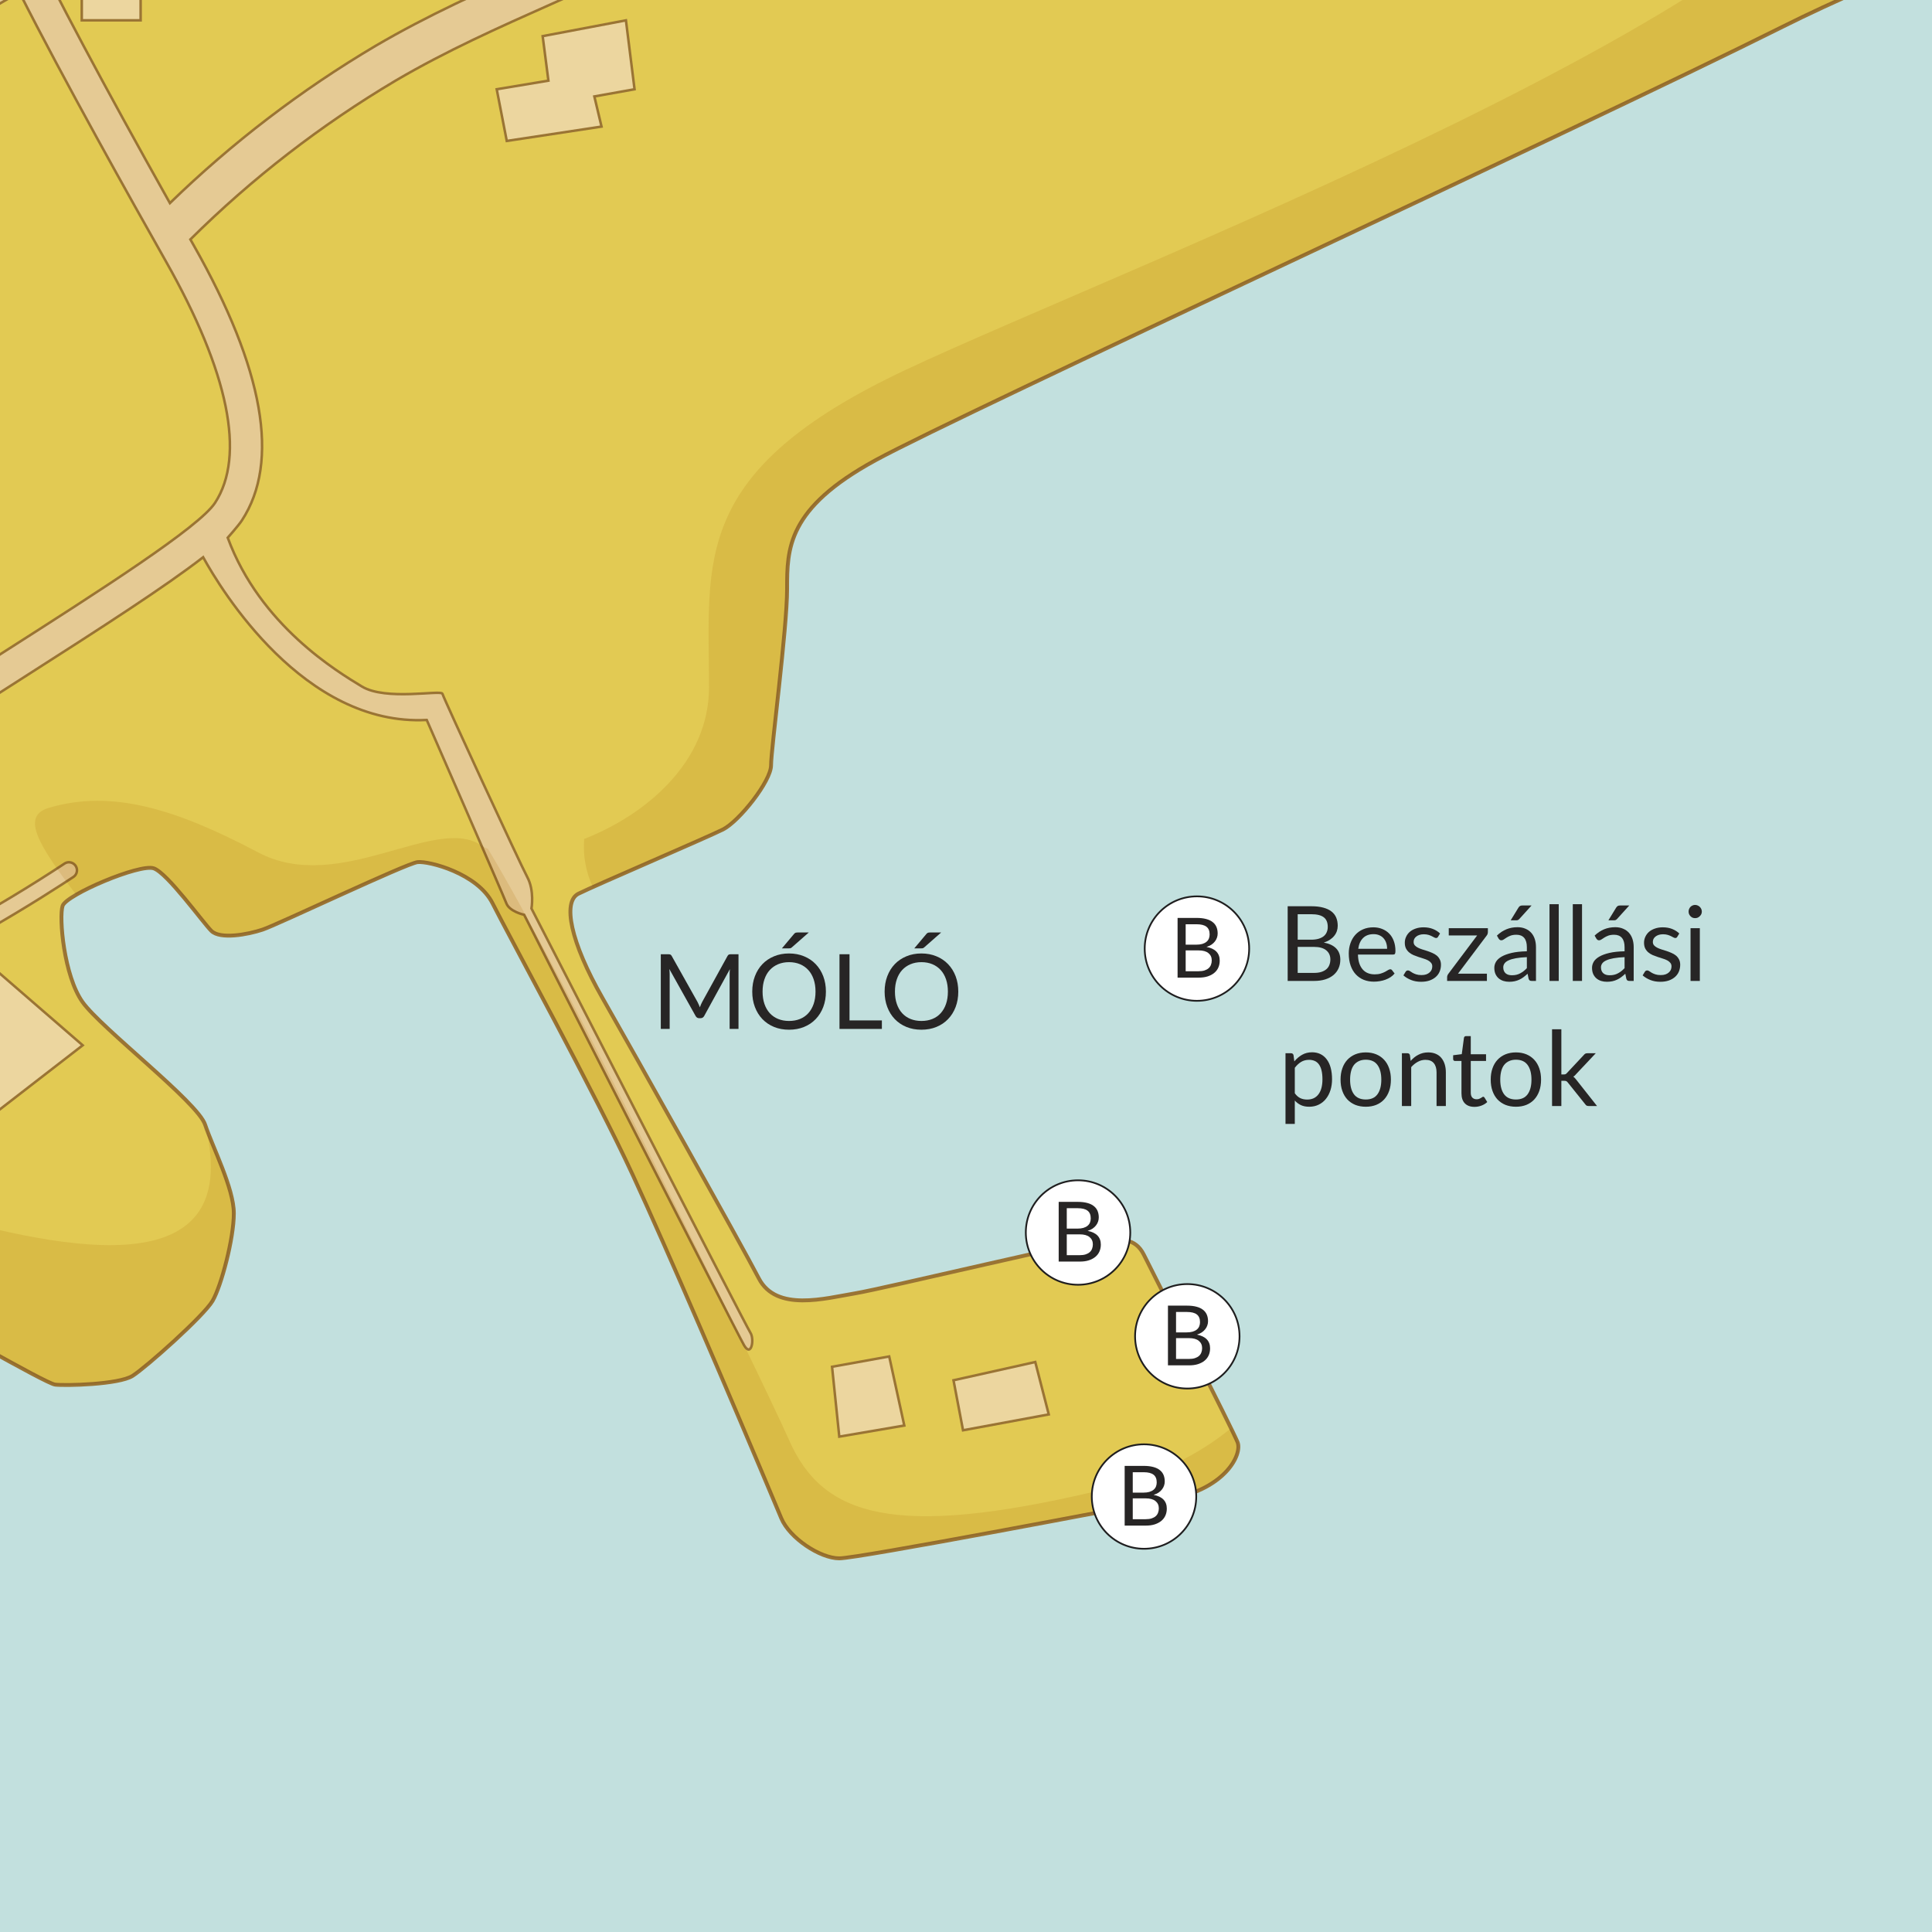
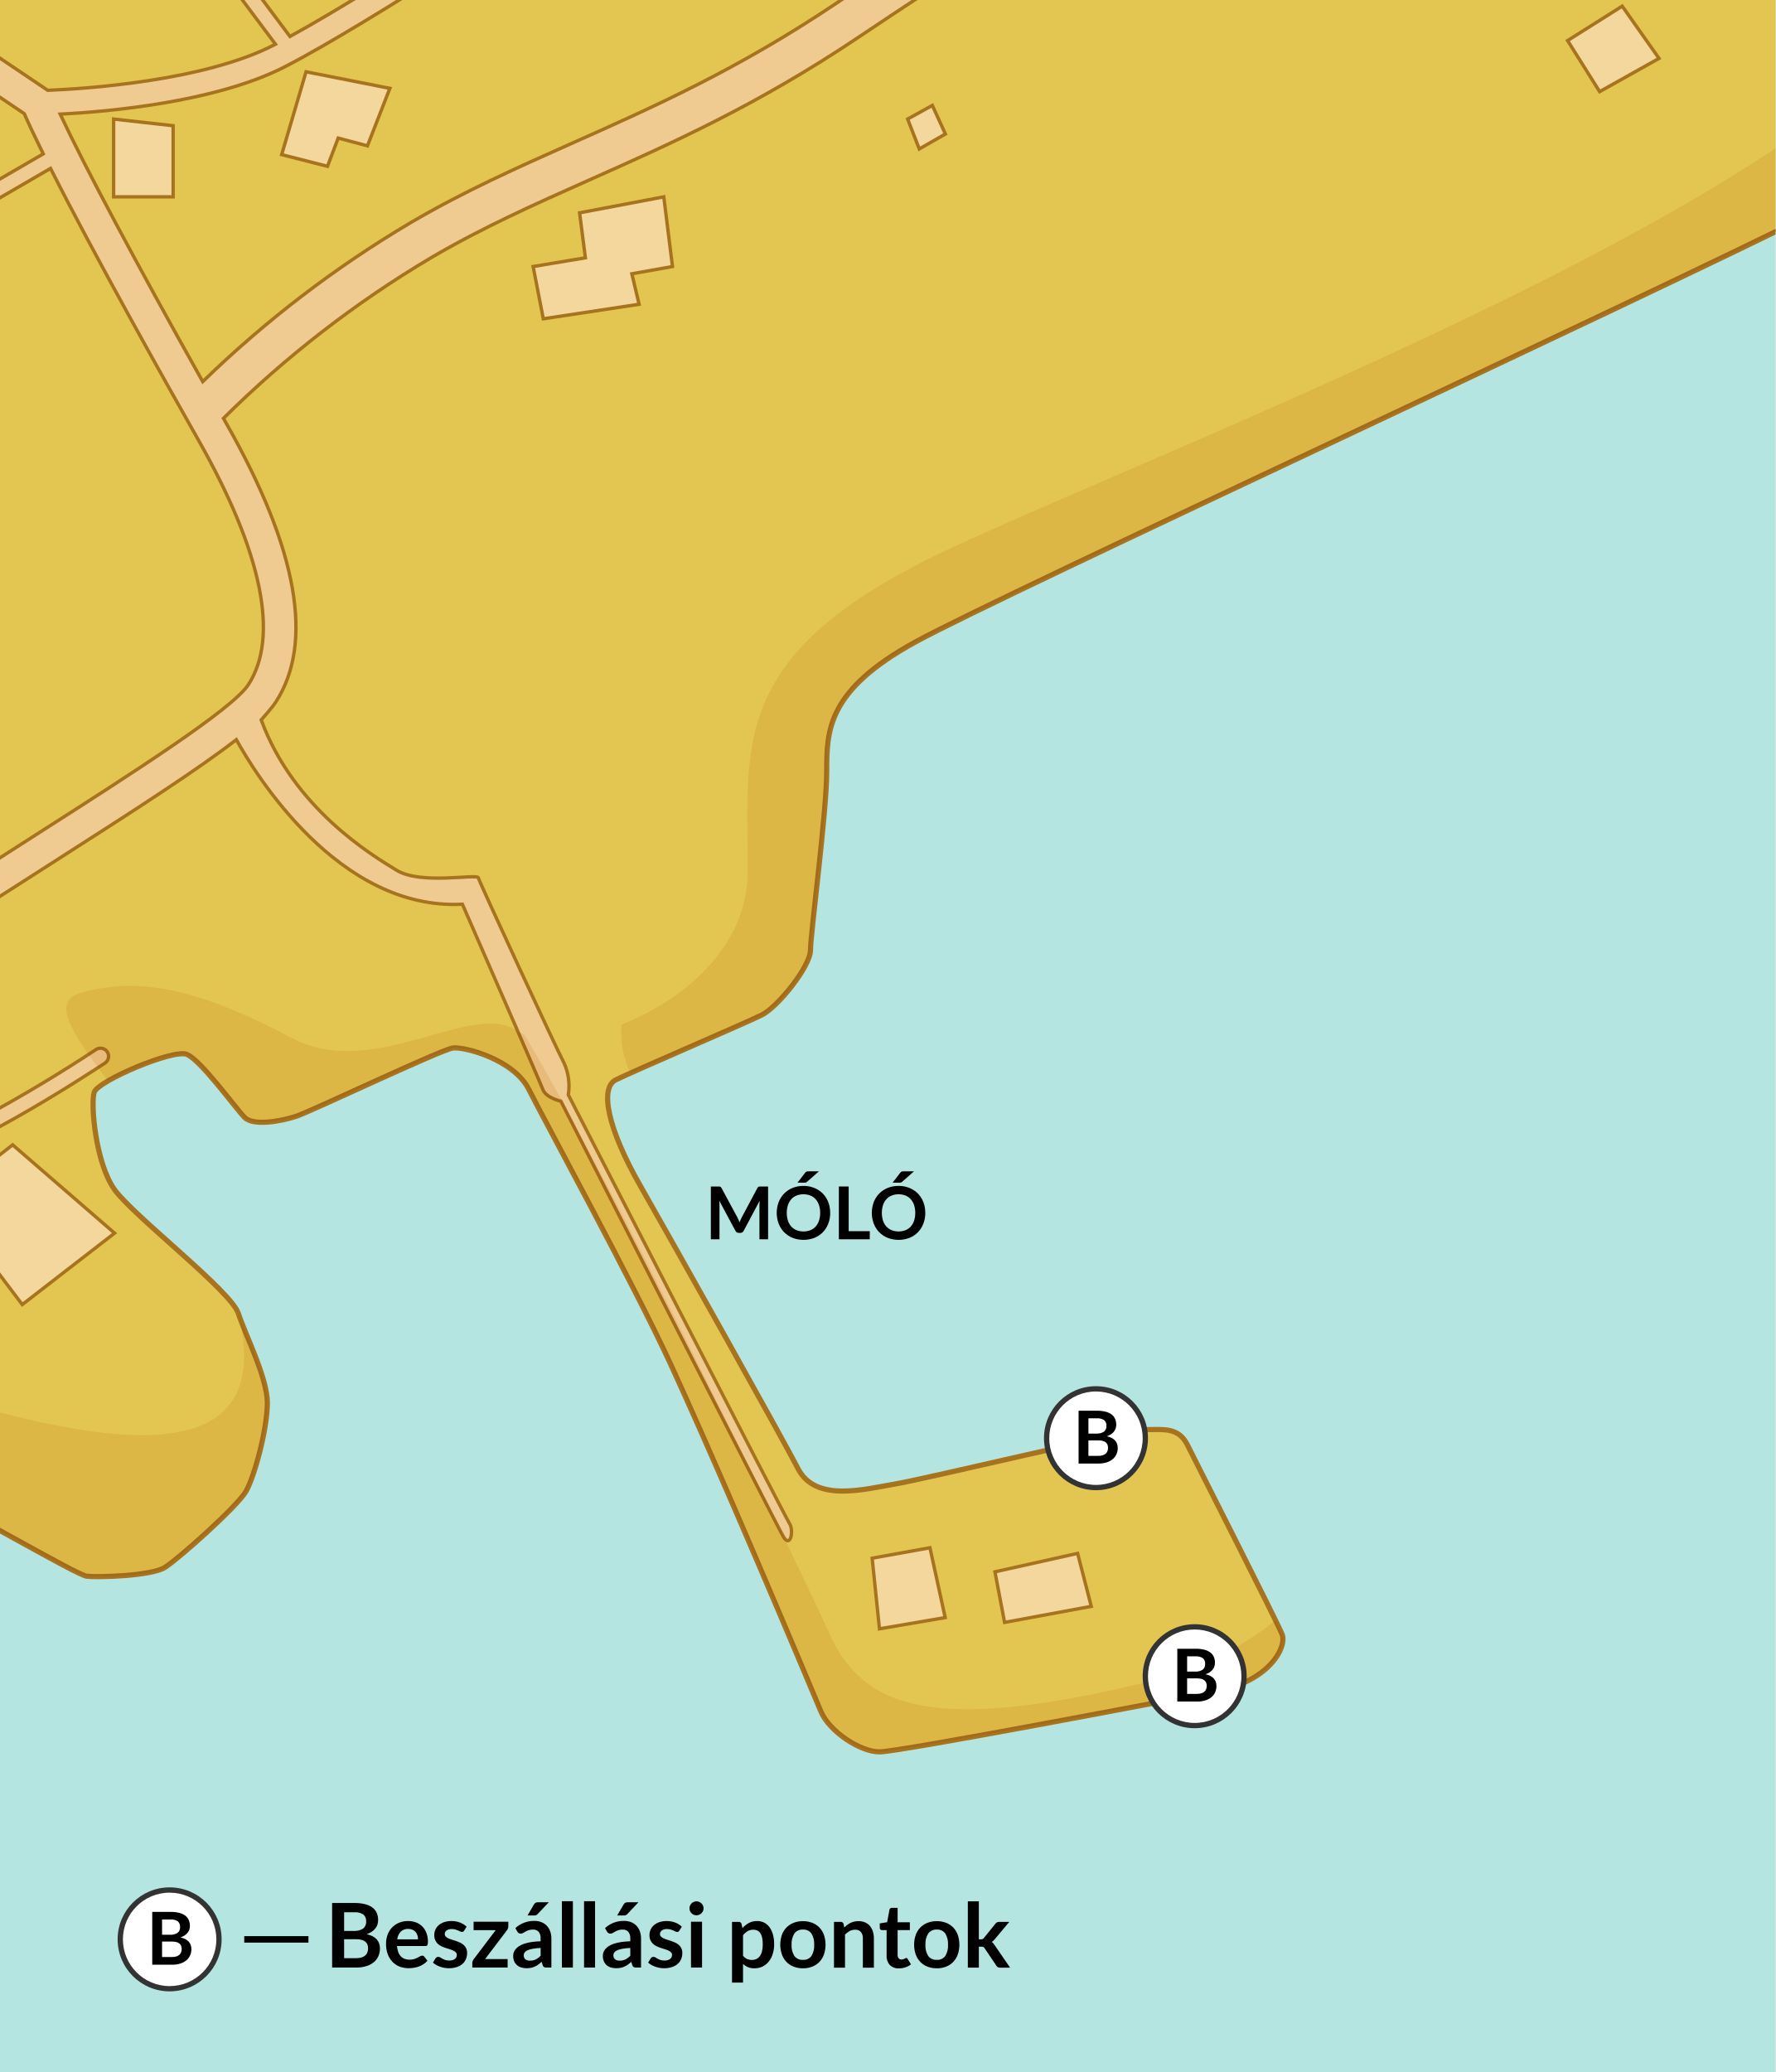
- <svg xmlns="http://www.w3.org/2000/svg" viewBox="0 0 500 500">
+ <svg xmlns="http://www.w3.org/2000/svg" viewBox="0 0 342.802 400">
  <defs>
    <clipPath id="a">
-       <rect width="500" height="500" style="fill:none" />
+       <rect width="342.802" height="400" style="fill:none" />
    </clipPath>
  </defs>
  <g style="isolation:isolate">
    <g style="clip-path:url(#a)">
-       <rect x="-198.234" y="-164.415" width="830.88" height="830.88" style="fill:#c2e0de" />
-       <path d="M696-47.053c-27.004,14.54-39.467,20.772-66.47,10.386S515.284-20.049,461.276,6.954,249.402,106.66,226.553,119.123s-22.849,22.849-22.849,33.235-4.154,41.544-4.154,45.698-8.309,14.54-12.463,16.618-33.235,14.54-37.39,16.618-2.077,12.463,6.232,27.004,35.923,63.809,40.452,72.543,17.145,5.176,24.908,3.882,60.168-13.91,64.373-13.91,8.087-.647,10.352,3.882,22.967,45.288,24.261,48.523-3.235,11.969-16.821,14.557-81.273,15.527-86.248,15.527-12.866-5.253-15.003-10.352c-14.233-33.966-29.114-68.579-38.495-88.958s-32.348-62.433-36.23-70.196-16.498-10.998-19.409-10.675-36.23,16.174-40.112,17.468S56.958,243.174,54.694,240.91s-11.322-14.88-14.88-16.174-22.644,6.793-23.614,9.705.323,18.115,5.176,24.908,29.761,25.879,31.702,31.702,7.44,16.498,7.44,22.967-3.235,18.762-5.499,22.644-17.145,17.145-20.703,19.409S16.846,358.658,14.258,358.335s-32.348-17.792-35.26-18.439-13.263,2.588-16.498,5.176S-147.161,430.149-149.425,433.06s0,6.146,2.264,9.705,20.056,26.202,22.644,28.79,2.911,9.705.323,12.292-41.73,22.644-47.229,25.879-79.901,60.815-89.605,63.403-73.792,56.004-79.664,56.004,0-877.183,0-877.183H696Z" style="fill:#e2ca53;stroke:#9a7434;stroke-miterlimit:10" />
-       <path d="M318.733-110.438a5.192,5.192,0,0,0-7.155-1.657c-.621.387-62.602,39.079-105.432,67.82-25.221,16.924-46.643,26.466-67.36,35.693-14.356,6.395-27.916,12.435-41.643,20.482A283.909,283.909,0,0,0,43.973,52.563C26.82,22.01,13.721-2.567,7.483-15.902c12.042-.622,39.865-3.022,57.627-12.186,22.196-11.453,69.881-43.205,71.901-44.551l-3.457-5.185c-.464.309-43.932,29.253-67.257,42.039L38.335-73.188l-3.327,2.487L62.591-33.804c-.11.057-.23.122-.339.178C44.17-24.297,13.546-22.379,4.295-22.006L-90.489-85.8l-4.639,6.893,93.412,62.872c1.287,2.924,2.948,6.42,4.867,10.297C-10.762,2.307-64.54,33.504-125.04,69.851L-218.144-93.444-221.753-91.387l93.152,163.378c-62.278,37.46-130.905,79.943-170.114,108.022l2.418,3.377C-218.44,127.634-24.164,14.859,5.013-2.016c11.248,22.267,29.336,54.502,37.905,69.625,16.275,28.72,20.679,50.339,12.735,62.518-4.125,6.326-29.836,22.748-54.701,38.629-21.289,13.598-45.418,29.01-64.272,43.03-42.306,31.458-187.122,147.934-188.581,149.106l5.209,6.475c1.431-1.152,141.152-113.53,186.029-147.195,4.841,9.517,16.686,31.032,25.7,32.888a7.382,7.382,0,0,0,1.493.138c12.466,0,48.231-23.437,52.432-26.219a2.078,2.078,0,1,0-2.294-3.465c-16.004,10.598-43.943,26.882-50.793,25.476-6.146-1.265-16.764-18.651-23.154-31.334,18.461-13.634,41.935-28.633,62.704-41.898C26.813,162.097,42.787,151.79,52.573,144.211c4.648,8.426,26.094,43.789,57.866,42.117,0,0,19.789,45.27,20.602,47.438s4.608,2.982,4.608,2.982,55.028,108.159,56.926,111.412,2.711-1.626,1.626-3.253-56.655-109.786-56.655-109.786.813-4.608-1.084-8.132-21.686-46.354-21.957-47.438-14.638,1.898-20.873-1.898-26.294-15.722-34.698-38.493c0,0,2.771-3.105,3.678-4.495,9.89-15.164,5.696-39.104-12.465-71.152-.297-.525-.582-1.032-.878-1.554a274.546,274.546,0,0,1,53.125-41.1c13.229-7.755,26.533-13.68,40.618-19.953,21.119-9.407,42.957-19.134,68.921-36.558,42.684-28.643,104.523-67.245,105.142-67.632A5.193,5.193,0,0,0,318.733-110.438Z" style="fill:#e5ca94;stroke:#9a7434;stroke-miterlimit:10;stroke-width:0.65px" />
-       <polygon points="215.334 353.721 230.125 351.05 234.029 368.924 217.206 371.8 215.334 353.721" style="fill:#ecd69f;stroke:#9a7434;stroke-miterlimit:10;stroke-width:0.65px" />
-       <polygon points="246.766 357.214 249.231 370.156 271.418 366.047 267.926 352.489 246.766 357.214" style="fill:#ecd69f;stroke:#9a7434;stroke-miterlimit:10;stroke-width:0.65px" />
-       <polygon points="-4.69 247.921 -22.563 261.891 -2.224 288.803 21.401 270.519 -4.69 247.921" style="fill:#ecd69f;stroke:#9a7434;stroke-miterlimit:10;stroke-width:0.65px" />
-       <polygon points="128.55 23.101 131.151 36.478 155.675 32.762 153.818 24.959 164.222 23.101 161.992 5.265 140.44 9.353 141.927 20.872 128.55 23.101" style="fill:#ecd69f;stroke:#9a7434;stroke-miterlimit:10;stroke-width:0.65px" />
-       <polygon points="21.161 -14.648 21.161 5.265 36.396 5.265 36.396 -12.943 21.161 -14.648" style="fill:#ecd69f;stroke:#9a7434;stroke-miterlimit:10;stroke-width:0.65px" />
+       <rect x="-143.532" y="-89.971" width="626.651" height="626.651" style="fill:#b5e5e1" />
+       <path d="M530.901-1.456C510.535,9.51,501.135,14.21,480.769,6.377S394.605,18.91,353.872,39.276s-159.796,75.198-177.029,84.598-17.233,17.233-17.233,25.066-3.133,31.333-3.133,34.466-6.267,10.966-9.4,12.533-25.066,10.966-28.199,12.533-1.567,9.4,4.7,20.366,27.093,48.125,30.509,54.712,12.931,3.904,18.786,2.928,45.379-10.491,48.551-10.491,6.099-.488,7.807,2.928,17.322,34.156,18.298,36.596-2.44,9.027-12.687,10.979-61.296,11.711-65.048,11.711-9.704-3.962-11.315-7.807c-10.735-25.617-21.958-51.722-29.033-67.093s-24.397-47.087-27.325-52.942-12.443-8.295-14.638-8.051-27.325,12.199-30.253,13.175-8.295,1.952-10.003.244S38.687,204.503,36.004,203.527s-17.078,5.123-17.81,7.319.244,13.662,3.904,18.786,22.446,19.518,23.909,23.909S51.618,265.984,51.618,270.864s-2.44,14.15-4.148,17.078-12.931,12.931-15.614,14.638-13.175,1.952-15.126,1.708-24.397-13.419-26.593-13.906-10.003,1.952-12.443,3.904-82.707,64.165-84.415,66.361,0,4.635,1.708,7.319,15.126,19.762,17.078,21.714,2.196,7.319.244,9.271-31.473,17.078-35.62,19.518-60.261,45.867-67.581,47.819-55.654,42.238-60.083,42.238,0-661.574,0-661.574h781.875Z" style="fill:#e3c552;stroke:#a8731e;stroke-miterlimit:10" />
+       <path d="M246.365-49.262a3.916,3.916,0,0,0-5.396-1.25c-.468.292-47.215,29.474-79.517,51.15-19.021,12.764-35.178,19.961-50.803,26.92-10.827,4.823-21.055,9.378-31.408,15.448A214.125,214.125,0,0,0,39.141,73.674C26.204,50.631,16.325,32.095,11.62,22.037c9.082-.469,30.066-2.279,43.462-9.191,16.74-8.638,52.705-32.586,54.228-33.601l-2.607-3.91c-.35.233-33.134,22.063-50.726,31.706L34.889-21.168l-2.509,1.876L53.183,8.536c-.083.043-.174.092-.256.134C39.289,15.706,16.193,17.153,9.216,17.434L-62.27-30.68l-3.499,5.199L4.682,21.937c.971,2.206,2.224,4.842,3.671,7.766C-2.14,35.771-42.699,59.3-88.329,86.713L-158.548-36.445l-2.722,1.551,70.255,123.22c-46.97,28.253-98.729,60.293-128.3,81.47l1.824,2.547C-158.771,130.293-12.248,45.238,9.757,32.511c8.483,16.794,22.125,41.105,28.588,52.511,12.274,21.66,15.596,37.965,9.605,47.151-3.111,4.771-22.503,17.156-41.256,29.134-16.056,10.256-34.255,21.879-48.474,32.453C-73.687,217.486-182.908,305.332-184.008,306.216l3.929,4.883c1.079-.869,106.457-85.625,140.304-111.015,3.651,7.178,12.585,23.404,19.383,24.804a5.568,5.568,0,0,0,1.126.104c9.402,0,36.376-17.677,39.544-19.774a1.567,1.567,0,0,0-1.73-2.613c-12.07,7.993-33.142,20.274-38.308,19.214-4.636-.954-12.644-14.066-17.463-23.632,13.923-10.283,31.628-21.595,47.292-31.6,16.132-10.303,28.179-18.077,35.56-23.793,3.505,6.355,19.68,33.026,43.643,31.764,0,0,14.925,34.143,15.538,35.778s3.476,2.249,3.476,2.249,41.503,81.574,42.934,84.027,2.044-1.227,1.227-2.453-42.729-82.801-42.729-82.801a10.809,10.809,0,0,0-.818-6.133c-1.431-2.658-16.356-34.96-16.56-35.778s-11.04,1.431-15.742-1.431-19.831-11.858-26.169-29.031c0,0,2.09-2.342,2.774-3.39,7.459-11.437,4.296-29.492-9.401-53.663-.224-.396-.439-.778-.662-1.172A207.063,207.063,0,0,1,83.203,49.763c9.977-5.849,20.011-10.318,30.634-15.049,15.928-7.095,32.398-14.431,51.98-27.572,32.192-21.602,78.832-50.717,79.298-51.008A3.917,3.917,0,0,0,246.365-49.262Z" style="fill:#efcb92;stroke:#a8731e;stroke-miterlimit:10;stroke-width:0.65px" />
+       <polygon points="168.382 300.808 179.537 298.794 182.481 312.274 169.793 314.443 168.382 300.808" style="fill:#f4d79d;stroke:#a8731e;stroke-miterlimit:10;stroke-width:0.65px" />
+       <polygon points="192.088 303.442 193.947 313.204 210.681 310.105 208.047 299.879 192.088 303.442" style="fill:#f4d79d;stroke:#a8731e;stroke-miterlimit:10;stroke-width:0.65px" />
+       <polygon points="2.44 221.013 -11.04 231.549 4.299 251.847 22.117 238.057 2.44 221.013" style="fill:#f4d79d;stroke:#a8731e;stroke-miterlimit:10;stroke-width:0.65px" />
+       <polygon points="302.645 7.834 308.834 17.691 320.294 11.273 313.189 1.187 302.645 7.834" style="fill:#f4d79d;stroke:#a8731e;stroke-miterlimit:10;stroke-width:0.65px" />
+       <polygon points="54.382 29.85 63.224 32.108 65.294 26.652 70.938 28.157 75.265 17.058 59.086 13.859 54.382 29.85" style="fill:#f4d79d;stroke:#a8731e;stroke-miterlimit:10;stroke-width:0.65px" />
+       <polygon points="102.929 51.454 104.891 61.543 123.387 58.74 121.986 52.855 129.833 51.454 128.152 38.002 111.897 41.085 113.018 49.772 102.929 51.454" style="fill:#f4d79d;stroke:#a8731e;stroke-miterlimit:10;stroke-width:0.65px" />
+       <polygon points="21.936 22.984 21.936 38.002 33.427 38.002 33.427 24.27 21.936 22.984" style="fill:#f4d79d;stroke:#a8731e;stroke-miterlimit:10;stroke-width:0.65px" />
+       <polygon points="175.234 22.984 177.476 28.754 182.52 25.869 179.998 20.346 175.234 22.984" style="fill:#f4d79d;stroke:#a8731e;stroke-miterlimit:10;stroke-width:0.65px" />
      <g style="opacity:0.2;mix-blend-mode:multiply">
-         <path d="M-21.946,312.634c-34.513-9.861-124.991,60.276-156.422,101.881-31.432,41.605-6.284,59.182-103.25,108.487,0,0-26.412,9.461-61.276,22.032.387,51.951,1.08,84.099,2.204,84.099,5.871,0,69.959-53.416,79.664-56.004s84.106-60.168,89.605-63.403,44.641-23.291,47.229-25.879,2.264-9.705-.323-12.292-20.38-25.232-22.644-28.79-4.529-6.793-2.264-9.705,108.691-85.4,111.926-87.988,13.586-5.823,16.498-5.176,32.672,18.115,35.26,18.439,16.498,0,20.056-2.264,18.439-15.527,20.703-19.409,5.499-16.174,5.499-22.644-5.499-17.145-7.44-22.967C64.002,335.206,12.567,322.495-21.946,312.634Z" style="fill:#ce9f3b" />
-         <path d="M622.305-47.293s-75.601-105.184-95.323-98.61S502.33-98.241,487.538-48.936,290.318,69.396,234.439,95.692s-50.948,49.305-50.948,82.175c0,19.424-16.423,33.04-32.304,39.25a24.614,24.614,0,0,0,2.245,12.452c9.131-4.095,30.168-13.151,33.655-14.895,4.154-2.077,12.463-12.463,12.463-16.618s4.154-35.312,4.154-45.698,0-20.772,22.849-33.235S407.269,33.958,461.276,6.954c50.655-25.327,130.544-50.653,162.548-45.131Z" style="fill:#ce9f3b" />
-         <path d="M318.584,369.629c-8.04,6.593-19.383,12.669-35.388,16.414-51.496,12.052-70.123,6.574-78.888-13.148-8.116-18.261-58.437-120.816-78.004-153.182a9.349,9.349,0,0,1-1.694-.884c-11.851-8.159-36.764,12.899-57.809,1.768s-37.8-16.435-54.235-11.504c-7.467,2.24-2.029,10.263,7.14,22.476,5.916-3.451,17.423-7.81,20.106-6.834,3.558,1.294,12.616,13.91,14.88,16.174s9.381.971,13.263-.323,37.201-17.145,40.112-17.468,15.527,2.911,19.409,10.675,26.849,49.817,36.23,70.196,24.261,54.992,38.495,88.958c2.136,5.098,10.028,10.352,15.003,10.352s72.662-12.939,86.248-15.527,18.115-11.322,16.821-14.557C320.086,372.744,319.478,371.461,318.584,369.629Z" style="fill:#ce9f3b" />
+         <path d="M-10.576,269.82c-26.03-7.437-94.268,45.46-117.974,76.839-23.706,31.378-4.739,44.635-77.872,81.821,0,0-19.92,7.135-46.215,16.617.292,39.182.815,63.428,1.662,63.428,4.428,0,52.763-40.286,60.083-42.238s63.433-45.379,67.58-47.819,33.668-17.566,35.62-19.518,1.708-7.319-.244-9.271-15.37-19.03-17.078-21.714-3.416-5.123-1.708-7.319,81.975-64.409,84.415-66.361,10.247-4.392,12.443-3.904,24.641,13.662,26.593,13.906,12.443,0,15.126-1.708,13.906-11.711,15.614-14.638S51.618,275.743,51.618,270.864s-4.147-12.931-5.611-17.322C54.247,286.844,15.455,277.257-10.576,269.82Z" style="fill:#dd9f33" />
+         <path d="M475.32-1.637S418.302-80.967,403.428-76.009s-18.593,35.946-29.749,73.132S224.935,86.369,182.791,106.202s-38.425,37.186-38.425,61.976c0,14.65-12.386,24.919-24.364,29.603a18.564,18.564,0,0,0,1.693,9.391c6.887-3.089,22.753-9.919,25.383-11.233,3.133-1.567,9.4-9.4,9.4-12.533s3.133-26.633,3.133-34.466,0-15.666,17.233-25.066S313.14,59.642,353.872,39.276C392.076,20.174,452.329,1.073,476.466,5.238Z" style="fill:#dd9f33" />
+         <path d="M246.253,312.806c-6.064,4.973-14.619,9.555-26.689,12.38-38.839,9.09-52.887,4.958-59.497-9.916-6.121-13.773-44.073-91.12-58.83-115.53a7.051,7.051,0,0,1-1.278-.666c-8.938-6.154-27.727,9.728-43.599,1.333S27.85,188.011,15.455,191.73c-5.632,1.69-1.53,7.74,5.385,16.952,4.462-2.603,13.14-5.89,15.164-5.154,2.684.976,9.515,10.491,11.223,12.199s7.075.732,10.003-.244,28.057-12.931,30.253-13.175,11.711,2.196,14.638,8.051,20.25,37.572,27.325,52.942,18.298,41.475,29.033,67.093c1.611,3.845,7.563,7.807,11.315,7.807s54.801-9.759,65.048-11.711,13.662-8.539,12.687-10.979C247.386,315.156,246.927,314.188,246.253,312.806Z" style="fill:#dd9f33" />
      </g>
-       <text transform="translate(168.5454 266.2856)" style="font-size:26.975px;fill:#272525;font-family:Lato-Regular, Lato">
-         <tspan style="letter-spacing:-0.006em">M</tspan>
-         <tspan x="24.871" y="0" style="letter-spacing:-0.008em">Ó</tspan>
-         <tspan x="46.248" y="0" style="letter-spacing:-0.036em">L</tspan>
-         <tspan x="59.13" y="0">Ó</tspan>
-       </text>
-       <text transform="translate(330.7793 253.8647)" style="font-size:26.975px;fill:#272525;font-family:Lato-Regular, Lato">
-         <tspan style="letter-spacing:-0.003em">Be</tspan>
-         <tspan x="31.515" y="0" style="letter-spacing:-0.009em">s</tspan>
-         <tspan x="42.954" y="0" style="letter-spacing:-0.003em">z</tspan>
-         <tspan x="55.074" y="0" style="letter-spacing:-0.009em">á</tspan>
-         <tspan x="68.245" y="0" style="letter-spacing:-0.012em">l</tspan>
-         <tspan x="74.274" y="0" style="letter-spacing:-0.01em">l</tspan>
-         <tspan x="80.362" y="0" style="letter-spacing:-0.013em">á</tspan>
-         <tspan x="93.431" y="0" style="letter-spacing:-0.015em">s</tspan>
-         <tspan x="104.701" y="0">i</tspan>
-         <tspan x="0" y="32.37" style="letter-spacing:-0.003em">p</tspan>
-         <tspan x="15.03" y="32.37" style="letter-spacing:-0.007em">o</tspan>
-         <tspan x="30.124" y="32.37" style="letter-spacing:-0.017em">n</tspan>
-         <tspan x="44.715" y="32.37" style="letter-spacing:-0.018em">t</tspan>
-         <tspan x="53.892" y="32.37" style="letter-spacing:-0.007em">o</tspan>
-         <tspan x="68.986" y="32.37">k</tspan>
-       </text>
-       <circle cx="278.996" cy="318.978" r="13.517" style="fill:#fff;stroke:#1f1e1f;stroke-miterlimit:10;stroke-width:0.45px" />
-       <text transform="translate(272.0181 326.4961)" style="font-size:21.58px;fill:#272525;font-family:Lato-Regular, Lato">B</text>
-       <circle cx="307.274" cy="345.834" r="13.517" style="fill:#fff;stroke:#1f1e1f;stroke-miterlimit:10;stroke-width:0.45px" />
-       <text transform="translate(300.2959 353.3516)" style="font-size:21.58px;fill:#272525;font-family:Lato-Regular, Lato">B</text>
-       <circle cx="296.07" cy="387.305" r="13.517" style="fill:#fff;stroke:#1f1e1f;stroke-miterlimit:10;stroke-width:0.45px" />
-       <text transform="translate(289.0928 394.8232)" style="font-size:21.58px;fill:#272525;font-family:Lato-Regular, Lato">B</text>
-       <circle cx="309.766" cy="245.493" r="13.517" style="fill:#fff;stroke:#1f1e1f;stroke-miterlimit:10;stroke-width:0.45px" />
-       <text transform="translate(302.7881 253.0103)" style="font-size:21.58px;fill:#272525;font-family:Lato-Regular, Lato">B</text>
+       <circle cx="211.593" cy="277.644" r="9.529" style="fill:#fff" />
+       <path d="M211.594,287.683a10.039,10.039,0,1,1,10.038-10.038A10.05,10.05,0,0,1,211.594,287.683Zm0-19.058a9.02,9.02,0,1,0,9.019,9.02A9.031,9.031,0,0,0,211.594,268.625Z" style="fill:#333" />
+       <path d="M211.747,272.341a6.695,6.695,0,0,1,1.712.19,3.242,3.242,0,0,1,1.167.543,2.111,2.111,0,0,1,.666.854,2.849,2.849,0,0,1,.213,1.128,2.225,2.225,0,0,1-.106.687,1.973,1.973,0,0,1-.329.613,2.429,2.429,0,0,1-.563.519,3.457,3.457,0,0,1-.815.395q2.102.473,2.102,2.27a2.885,2.885,0,0,1-.248,1.198,2.633,2.633,0,0,1-.719.949,3.456,3.456,0,0,1-1.163.624,5.095,5.095,0,0,1-1.579.225h-3.849V272.341Zm-1.616,1.466v2.947h1.51a2.529,2.529,0,0,0,1.469-.352,1.279,1.279,0,0,0,.497-1.121,1.328,1.328,0,0,0-.451-1.135,2.362,2.362,0,0,0-1.409-.338Zm1.919,7.247a2.656,2.656,0,0,0,.887-.127,1.533,1.533,0,0,0,.575-.338,1.238,1.238,0,0,0,.311-.493,1.887,1.887,0,0,0,.095-.6,1.593,1.593,0,0,0-.106-.595,1.096,1.096,0,0,0-.332-.451,1.532,1.532,0,0,0-.581-.286,3.244,3.244,0,0,0-.857-.098H210.131v2.988Z" />
+       <circle cx="230.651" cy="323.593" r="9.529" style="fill:#fff" />
+       <path d="M230.65,333.632A10.039,10.039,0,1,1,240.689,323.593,10.05,10.05,0,0,1,230.65,333.632Zm0-19.058a9.02,9.02,0,1,0,9.02,9.019A9.028,9.028,0,0,0,230.65,314.574Z" style="fill:#333" />
+       <path d="M230.805,318.29a6.695,6.695,0,0,1,1.712.19,3.242,3.242,0,0,1,1.167.543,2.111,2.111,0,0,1,.666.854,2.849,2.849,0,0,1,.213,1.128,2.224,2.224,0,0,1-.106.687,1.973,1.973,0,0,1-.329.613,2.429,2.429,0,0,1-.563.519,3.457,3.457,0,0,1-.815.395q2.102.473,2.102,2.27a2.885,2.885,0,0,1-.248,1.198,2.633,2.633,0,0,1-.719.949,3.456,3.456,0,0,1-1.163.624,5.095,5.095,0,0,1-1.579.225h-3.849V318.29Zm-1.616,1.466v2.947h1.51a2.529,2.529,0,0,0,1.469-.352,1.279,1.279,0,0,0,.497-1.121,1.328,1.328,0,0,0-.451-1.135,2.362,2.362,0,0,0-1.409-.338Zm1.919,7.247a2.657,2.657,0,0,0,.887-.127,1.533,1.533,0,0,0,.575-.338,1.238,1.238,0,0,0,.311-.493,1.887,1.887,0,0,0,.095-.6,1.593,1.593,0,0,0-.106-.595,1.096,1.096,0,0,0-.332-.451,1.532,1.532,0,0,0-.581-.286,3.244,3.244,0,0,0-.857-.098h-1.911v2.988Z" />
+       <circle cx="32.751" cy="374.395" r="9.529" style="fill:#fff" />
+       <path d="M32.751,384.434a10.039,10.039,0,1,1,10.038-10.039A10.051,10.051,0,0,1,32.751,384.434Zm0-19.058a9.02,9.02,0,1,0,9.019,9.019A9.03,9.03,0,0,0,32.751,365.376Z" style="fill:#333" />
+       <path d="M32.904,369.091a6.695,6.695,0,0,1,1.712.19,3.242,3.242,0,0,1,1.167.543,2.111,2.111,0,0,1,.666.854,2.849,2.849,0,0,1,.213,1.128,2.224,2.224,0,0,1-.106.687,1.973,1.973,0,0,1-.329.614,2.429,2.429,0,0,1-.563.519,3.456,3.456,0,0,1-.815.395q2.102.473,2.102,2.27a2.885,2.885,0,0,1-.248,1.198,2.633,2.633,0,0,1-.719.949,3.456,3.456,0,0,1-1.163.624,5.095,5.095,0,0,1-1.579.225H29.393v-10.194ZM31.288,370.557v2.947h1.51a2.529,2.529,0,0,0,1.469-.352,1.279,1.279,0,0,0,.497-1.121,1.328,1.328,0,0,0-.451-1.135,2.362,2.362,0,0,0-1.409-.338Zm1.919,7.247a2.656,2.656,0,0,0,.887-.127,1.533,1.533,0,0,0,.575-.338,1.238,1.238,0,0,0,.311-.493,1.887,1.887,0,0,0,.095-.6,1.593,1.593,0,0,0-.106-.595,1.096,1.096,0,0,0-.332-.451,1.532,1.532,0,0,0-.581-.286,3.244,3.244,0,0,0-.857-.098H31.288v2.988Z" />
+       <path d="M68.41,367.372a8.22,8.22,0,0,1,2.094.233,3.979,3.979,0,0,1,1.426.664,2.563,2.563,0,0,1,.814,1.043,3.49,3.49,0,0,1,.259,1.377,2.741,2.741,0,0,1-.129.841,2.456,2.456,0,0,1-.401.75,3.006,3.006,0,0,1-.69.633,4.206,4.206,0,0,1-.994.482q2.568.576,2.567,2.774a3.524,3.524,0,0,1-.301,1.466,3.225,3.225,0,0,1-.878,1.158,4.185,4.185,0,0,1-1.423.763,6.214,6.214,0,0,1-1.929.275H64.12V367.372Zm-1.972,1.793v3.601H68.281a3.093,3.093,0,0,0,1.796-.431,1.562,1.562,0,0,0,.607-1.369,1.623,1.623,0,0,0-.551-1.388,2.888,2.888,0,0,0-1.724-.413Zm2.344,8.857a3.31,3.31,0,0,0,1.085-.155,1.882,1.882,0,0,0,.702-.413,1.512,1.512,0,0,0,.379-.604,2.254,2.254,0,0,0,.116-.731,1.955,1.955,0,0,0-.129-.728,1.384,1.384,0,0,0-.405-.552,1.91,1.91,0,0,0-.711-.349,3.982,3.982,0,0,0-1.046-.121H66.438v3.653Z" />
+       <path d="M76.647,375.678a4.191,4.191,0,0,0,.242,1.177,2.374,2.374,0,0,0,.5.819,1.959,1.959,0,0,0,.736.483,2.692,2.692,0,0,0,.944.159,2.912,2.912,0,0,0,.892-.121,4.239,4.239,0,0,0,.655-.268c.187-.096.35-.187.491-.266a.817.817,0,0,1,.408-.121.439.439,0,0,1,.396.197l.612.776a3.505,3.505,0,0,1-.792.695,4.47,4.47,0,0,1-.918.448,5.012,5.012,0,0,1-.973.236,6.978,6.978,0,0,1-.961.069,4.735,4.735,0,0,1-1.715-.304,3.855,3.855,0,0,1-1.378-.906,4.266,4.266,0,0,1-.923-1.482,5.739,5.739,0,0,1-.335-2.045,4.914,4.914,0,0,1,.292-1.701,4.099,4.099,0,0,1,.84-1.388,3.972,3.972,0,0,1,1.336-.935,4.405,4.405,0,0,1,1.779-.346,4.336,4.336,0,0,1,1.542.268,3.352,3.352,0,0,1,1.216.78,3.593,3.593,0,0,1,.796,1.258,4.683,4.683,0,0,1,.289,1.701,1.392,1.392,0,0,1-.102.652.429.429,0,0,1-.396.167Zm4.059-1.284a2.537,2.537,0,0,0-.116-.779,1.865,1.865,0,0,0-.349-.643,1.623,1.623,0,0,0-.591-.434,2.015,2.015,0,0,0-.832-.161,1.974,1.974,0,0,0-1.452.526,2.588,2.588,0,0,0-.676,1.49Z" />
+       <path d="M89.607,372.714a.578.578,0,0,1-.182.194.469.469,0,0,1-.24.055.749.749,0,0,1-.332-.086c-.118-.058-.254-.122-.41-.194a3.577,3.577,0,0,0-.529-.193,2.509,2.509,0,0,0-.702-.087,1.612,1.612,0,0,0-.987.268.83.83,0,0,0-.358.698.668.668,0,0,0,.187.479,1.654,1.654,0,0,0,.491.34,4.8,4.8,0,0,0,.693.263q.388.117.788.254.402.138.789.315a2.76,2.76,0,0,1,.693.447,2.098,2.098,0,0,1,.491.652,2.056,2.056,0,0,1,.185.913,2.985,2.985,0,0,1-.228,1.175,2.555,2.555,0,0,1-.676.932,3.181,3.181,0,0,1-1.108.61,4.797,4.797,0,0,1-1.521.22,4.909,4.909,0,0,1-.892-.081,5.242,5.242,0,0,1-.835-.229,4.59,4.59,0,0,1-.742-.344,3.549,3.549,0,0,1-.598-.431l.491-.809a.677.677,0,0,1,.223-.223.629.629,0,0,1,.327-.078.683.683,0,0,1,.375.112c.118.075.256.156.41.242a3.652,3.652,0,0,0,.548.242,2.436,2.436,0,0,0,.797.112,2.091,2.091,0,0,0,.65-.09,1.395,1.395,0,0,0,.448-.237.893.893,0,0,0,.259-.341,1.031,1.031,0,0,0,.081-.401.714.714,0,0,0-.185-.508,1.646,1.646,0,0,0-.491-.344,4.733,4.733,0,0,0-.698-.263q-.392-.117-.802-.254a7.371,7.371,0,0,1-.802-.323,2.725,2.725,0,0,1-.698-.47,2.142,2.142,0,0,1-.491-.698,2.434,2.434,0,0,1-.185-1.001,2.547,2.547,0,0,1,.216-1.034,2.434,2.434,0,0,1,.633-.857,3.166,3.166,0,0,1,1.042-.586,4.335,4.335,0,0,1,1.444-.22,4.395,4.395,0,0,1,1.661.303,3.747,3.747,0,0,1,1.25.792Z" />
+       <path d="M98.138,371.87a1.278,1.278,0,0,1-.078.439,1.018,1.018,0,0,1-.207.353l-4.197,5.532h4.351v1.637h-6.823v-.887a1.108,1.108,0,0,1,.069-.349,1.358,1.358,0,0,1,.207-.384l4.239-5.592H91.433v-1.628H98.138Z" />
+       <path d="M99.499,372.223a5.247,5.247,0,0,1,3.67-1.395,3.584,3.584,0,0,1,1.388.254,2.908,2.908,0,0,1,1.034.707,3,3,0,0,1,.641,1.08,4.148,4.148,0,0,1,.22,1.378v5.584h-.965a.983.983,0,0,1-.465-.09.63.63,0,0,1-.259-.366l-.19-.638a7.539,7.539,0,0,1-.655.529,3.812,3.812,0,0,1-.664.384,3.633,3.633,0,0,1-.736.237,4.328,4.328,0,0,1-.866.081,3.434,3.434,0,0,1-1.034-.15,2.293,2.293,0,0,1-.819-.453,2.033,2.033,0,0,1-.534-.75,2.652,2.652,0,0,1-.19-1.043,2.069,2.069,0,0,1,.112-.667,1.941,1.941,0,0,1,.367-.633,3.073,3.073,0,0,1,.658-.569,4.379,4.379,0,0,1,.996-.465,8.56,8.56,0,0,1,1.374-.323,14.047,14.047,0,0,1,1.793-.151v-.517a1.932,1.932,0,0,0-.379-1.313,1.387,1.387,0,0,0-1.094-.427,2.58,2.58,0,0,0-.858.121,3.404,3.404,0,0,0-.598.271c-.173.101-.329.191-.47.271a.922.922,0,0,1-.47.121.612.612,0,0,1-.379-.116.95.95,0,0,1-.249-.271Zm4.877,3.834a11.982,11.982,0,0,0-1.551.159,4.139,4.139,0,0,0-1.008.298,1.329,1.329,0,0,0-.543.422,1.044,1.044,0,0,0,.168,1.326,1.437,1.437,0,0,0,.866.242,2.538,2.538,0,0,0,1.134-.237,3.371,3.371,0,0,0,.935-.719Zm1.576-8.823-2.128,2.249a.823.823,0,0,1-.707.301H101.843l1.224-2.094a1.002,1.002,0,0,1,.301-.34.93.93,0,0,1,.517-.116Z" />
+       <path d="M110.605,367.027v12.804h-2.128V367.027Z" />
+       <path d="M114.887,367.027v12.804h-2.128V367.027Z" />
+       <path d="M116.809,372.223a5.247,5.247,0,0,1,3.67-1.395,3.584,3.584,0,0,1,1.388.254,2.908,2.908,0,0,1,1.034.707,3,3,0,0,1,.641,1.08,4.148,4.148,0,0,1,.22,1.378v5.584h-.965a.983.983,0,0,1-.465-.09.63.63,0,0,1-.259-.366l-.19-.638a7.539,7.539,0,0,1-.655.529,3.812,3.812,0,0,1-.664.384,3.632,3.632,0,0,1-.736.237,4.328,4.328,0,0,1-.866.081,3.434,3.434,0,0,1-1.034-.15,2.293,2.293,0,0,1-.819-.453,2.033,2.033,0,0,1-.534-.75,2.651,2.651,0,0,1-.19-1.043,2.069,2.069,0,0,1,.112-.667,1.941,1.941,0,0,1,.367-.633,3.073,3.073,0,0,1,.658-.569,4.379,4.379,0,0,1,.996-.465,8.56,8.56,0,0,1,1.374-.323,14.047,14.047,0,0,1,1.793-.151v-.517a1.932,1.932,0,0,0-.379-1.313,1.387,1.387,0,0,0-1.094-.427,2.58,2.58,0,0,0-.858.121,3.404,3.404,0,0,0-.598.271c-.173.101-.329.191-.47.271a.922.922,0,0,1-.47.121.612.612,0,0,1-.379-.116.95.95,0,0,1-.249-.271Zm4.877,3.834a11.982,11.982,0,0,0-1.551.159,4.139,4.139,0,0,0-1.008.298,1.329,1.329,0,0,0-.543.422,1.044,1.044,0,0,0,.168,1.326,1.437,1.437,0,0,0,.866.242,2.538,2.538,0,0,0,1.134-.237,3.371,3.371,0,0,0,.935-.719Zm1.576-8.823-2.128,2.249a.823.823,0,0,1-.707.301h-1.274l1.224-2.094a1.002,1.002,0,0,1,.301-.34.93.93,0,0,1,.517-.116Z" />
+       <path d="M131.155,372.714a.578.578,0,0,1-.182.194.469.469,0,0,1-.24.055.749.749,0,0,1-.332-.086c-.118-.058-.254-.122-.41-.194a3.577,3.577,0,0,0-.529-.193,2.509,2.509,0,0,0-.702-.087,1.612,1.612,0,0,0-.987.268.83.83,0,0,0-.358.698.668.668,0,0,0,.187.479,1.654,1.654,0,0,0,.491.34,4.8,4.8,0,0,0,.693.263q.388.117.788.254.402.138.789.315a2.76,2.76,0,0,1,.693.447,2.098,2.098,0,0,1,.491.652,2.056,2.056,0,0,1,.185.913,2.985,2.985,0,0,1-.228,1.175,2.555,2.555,0,0,1-.676.932,3.181,3.181,0,0,1-1.108.61,4.797,4.797,0,0,1-1.521.22,4.909,4.909,0,0,1-.892-.081,5.242,5.242,0,0,1-.835-.229,4.59,4.59,0,0,1-.742-.344,3.55,3.55,0,0,1-.598-.431l.491-.809a.677.677,0,0,1,.223-.223.629.629,0,0,1,.327-.078.683.683,0,0,1,.375.112c.118.075.256.156.41.242a3.652,3.652,0,0,0,.548.242,2.437,2.437,0,0,0,.797.112,2.091,2.091,0,0,0,.65-.09,1.395,1.395,0,0,0,.448-.237.893.893,0,0,0,.259-.341,1.031,1.031,0,0,0,.081-.401.714.714,0,0,0-.185-.508,1.645,1.645,0,0,0-.491-.344,4.733,4.733,0,0,0-.698-.263q-.392-.117-.802-.254a7.372,7.372,0,0,1-.802-.323,2.725,2.725,0,0,1-.698-.47,2.142,2.142,0,0,1-.491-.698,2.434,2.434,0,0,1-.185-1.001,2.547,2.547,0,0,1,.216-1.034,2.434,2.434,0,0,1,.633-.857,3.166,3.166,0,0,1,1.042-.586,4.335,4.335,0,0,1,1.444-.22,4.395,4.395,0,0,1,1.661.303,3.747,3.747,0,0,1,1.25.792Z" />
+       <path d="M135.833,368.414a1.212,1.212,0,0,1-.112.518,1.463,1.463,0,0,1-.297.422,1.423,1.423,0,0,1-.436.288,1.326,1.326,0,0,1-.534.107,1.277,1.277,0,0,1-.52-.107,1.38,1.38,0,0,1-.427-.288,1.439,1.439,0,0,1-.289-.422,1.256,1.256,0,0,1-.107-.518,1.332,1.332,0,0,1,.107-.534,1.358,1.358,0,0,1,.289-.431,1.384,1.384,0,0,1,.427-.289,1.278,1.278,0,0,1,.52-.108,1.327,1.327,0,0,1,.534.108,1.427,1.427,0,0,1,.436.289,1.378,1.378,0,0,1,.297.431A1.285,1.285,0,0,1,135.833,368.414Zm-.292,2.577v8.84h-2.137v-8.84Z" />
+       <path d="M143.34,372.222a4.642,4.642,0,0,1,1.232-.991,3.319,3.319,0,0,1,1.62-.378,2.887,2.887,0,0,1,1.323.301,2.975,2.975,0,0,1,1.034.874,4.213,4.213,0,0,1,.672,1.414,7.128,7.128,0,0,1,.237,1.926,6.068,6.068,0,0,1-.268,1.834,4.489,4.489,0,0,1-.762,1.466,3.528,3.528,0,0,1-1.198.968,3.488,3.488,0,0,1-1.573.349,3.156,3.156,0,0,1-1.267-.228,3.064,3.064,0,0,1-.939-.633v3.62h-2.128V371.017h1.302a.521.521,0,0,1,.542.387Zm.112,5.342a2.091,2.091,0,0,0,.789.62,2.335,2.335,0,0,0,.926.182,2.033,2.033,0,0,0,.871-.182,1.707,1.707,0,0,0,.659-.551,2.734,2.734,0,0,0,.418-.935,5.329,5.329,0,0,0,.147-1.331,5.951,5.951,0,0,0-.125-1.314,2.543,2.543,0,0,0-.358-.875,1.415,1.415,0,0,0-.565-.491,1.772,1.772,0,0,0-.754-.155,2.144,2.144,0,0,0-1.128.28,3.429,3.429,0,0,0-.88.788Z" />
+       <path d="M155.024,370.877a4.821,4.821,0,0,1,1.788.32,3.928,3.928,0,0,1,1.378.904,3.993,3.993,0,0,1,.883,1.43,5.917,5.917,0,0,1,0,3.783,4.066,4.066,0,0,1-.883,1.438,3.867,3.867,0,0,1-1.378.913,4.82,4.82,0,0,1-1.788.318,4.874,4.874,0,0,1-1.801-.318,3.859,3.859,0,0,1-1.383-.913,4.098,4.098,0,0,1-.887-1.438,5.835,5.835,0,0,1,0-3.783,4.024,4.024,0,0,1,.887-1.43,3.92,3.92,0,0,1,1.383-.904A4.875,4.875,0,0,1,155.024,370.877Zm0,7.471a1.87,1.87,0,0,0,1.632-.74,3.714,3.714,0,0,0,.531-2.171,3.759,3.759,0,0,0-.531-2.18,1.861,1.861,0,0,0-1.632-.75,1.898,1.898,0,0,0-1.658.754,3.707,3.707,0,0,0-.539,2.176,3.666,3.666,0,0,0,.539,2.166A1.907,1.907,0,0,0,155.024,378.348Z" />
+       <path d="M163.002,372.101a5.791,5.791,0,0,1,.565-.496,3.622,3.622,0,0,1,.629-.387,3.461,3.461,0,0,1,.711-.249,3.503,3.503,0,0,1,.826-.092,3.178,3.178,0,0,1,1.285.246,2.536,2.536,0,0,1,.935.69,3.02,3.02,0,0,1,.568,1.059,4.481,4.481,0,0,1,.194,1.357v5.627H166.587v-5.627a1.904,1.904,0,0,0-.37-1.253,1.391,1.391,0,0,0-1.129-.444,2.215,2.215,0,0,0-1.034.249,3.715,3.715,0,0,0-.913.681v6.394H161.012v-8.84h1.302a.521.521,0,0,1,.542.387Z" />
+       <path d="M173.557,379.994a2.323,2.323,0,0,1-1.77-.65,2.505,2.505,0,0,1-.617-1.796v-4.939h-.904a.417.417,0,0,1-.294-.112.437.437,0,0,1-.121-.335v-.845l1.423-.233.448-2.413a.464.464,0,0,1,.164-.268.487.487,0,0,1,.309-.095h1.103v2.783h2.361v1.516h-2.361V377.401a.944.944,0,0,0,.203.646.694.694,0,0,0,.555.233.996.996,0,0,0,.332-.047,1.806,1.806,0,0,0,.233-.098c.066-.035.124-.067.176-.099a.294.294,0,0,1,.156-.047.239.239,0,0,1,.155.047.715.715,0,0,1,.129.142l.638,1.034a3.222,3.222,0,0,1-1.068.586A3.994,3.994,0,0,1,173.557,379.994Z" />
+       <path d="M180.864,370.877a4.821,4.821,0,0,1,1.788.32,3.928,3.928,0,0,1,1.378.904,3.993,3.993,0,0,1,.883,1.43,5.917,5.917,0,0,1,0,3.783,4.066,4.066,0,0,1-.883,1.438,3.867,3.867,0,0,1-1.378.913,4.82,4.82,0,0,1-1.788.318,4.874,4.874,0,0,1-1.801-.318,3.859,3.859,0,0,1-1.383-.913,4.098,4.098,0,0,1-.887-1.438,5.835,5.835,0,0,1,0-3.783,4.024,4.024,0,0,1,.887-1.43,3.92,3.92,0,0,1,1.383-.904A4.875,4.875,0,0,1,180.864,370.877Zm0,7.471a1.87,1.87,0,0,0,1.632-.74,3.714,3.714,0,0,0,.531-2.171,3.759,3.759,0,0,0-.531-2.18,1.861,1.861,0,0,0-1.632-.75,1.898,1.898,0,0,0-1.658.754,3.707,3.707,0,0,0-.539,2.176,3.666,3.666,0,0,0,.539,2.166A1.907,1.907,0,0,0,180.864,378.348Z" />
+       <path d="M188.98,367.053v7.333h.396a.838.838,0,0,0,.341-.057.694.694,0,0,0,.254-.228l2.197-2.714a1.008,1.008,0,0,1,.306-.275.867.867,0,0,1,.434-.095h1.948l-2.748,3.282a2.294,2.294,0,0,1-.638.595,1.674,1.674,0,0,1,.323.301,4.046,4.046,0,0,1,.271.37l2.948,4.291H193.091a1.034,1.034,0,0,1-.431-.083.655.655,0,0,1-.301-.297l-2.258-3.352a.644.644,0,0,0-.249-.259.964.964,0,0,0-.387-.06h-.483v4.05h-2.128V367.053Z" />
+       <rect x="47.154" y="373.771" width="12.396" height="1.25" />
+       <path d="M148.291,229.051v10.194h-1.671V232.66c0-.263.015-.548.043-.852l-3.081,5.788a.712.712,0,0,1-.669.416h-.269a.712.712,0,0,1-.669-.416l-3.116-5.809c.015.155.026.308.036.457.009.151.014.289.014.416v6.585h-1.671v-10.194h1.431c.084,0,.157.002.218.006a.67.67,0,0,1,.166.035.388.388,0,0,1,.134.092.807.807,0,0,1,.116.17l3.053,5.661c.08.151.154.306.222.465.068.161.135.324.201.494q.099-.262.204-.505t.226-.468l3.01-5.647a.711.711,0,0,1,.12-.17.423.423,0,0,1,.137-.092.67.67,0,0,1,.166-.035c.061-.005.134-.006.219-.006Z" />
+       <path d="M160.283,234.147a5.702,5.702,0,0,1-.37,2.076,4.868,4.868,0,0,1-1.047,1.654,4.768,4.768,0,0,1-1.629,1.089,5.886,5.886,0,0,1-4.223,0,4.814,4.814,0,0,1-1.632-1.089,4.871,4.871,0,0,1-1.053-1.654,5.948,5.948,0,0,1,0-4.152,4.879,4.879,0,0,1,1.053-1.652,4.792,4.792,0,0,1,1.632-1.089,5.479,5.479,0,0,1,2.108-.392,5.675,5.675,0,0,1,1.459.181,5.159,5.159,0,0,1,1.255.506,4.686,4.686,0,0,1,1.026.797,4.884,4.884,0,0,1,.772,1.046,5.143,5.143,0,0,1,.483,1.256A5.981,5.981,0,0,1,160.283,234.147Zm-1.939,0a4.664,4.664,0,0,0-.226-1.504,3.221,3.221,0,0,0-.641-1.132,2.737,2.737,0,0,0-1.012-.711,3.762,3.762,0,0,0-2.686,0,2.761,2.761,0,0,0-1.015.711,3.181,3.181,0,0,0-.645,1.132,5.129,5.129,0,0,0,0,3.009,3.154,3.154,0,0,0,.645,1.129,2.809,2.809,0,0,0,1.015.708,3.784,3.784,0,0,0,2.686,0,2.784,2.784,0,0,0,1.012-.708,3.193,3.193,0,0,0,.641-1.129A4.667,4.667,0,0,0,158.344,234.147Zm-.246-8.021-2.284,2.015a.604.604,0,0,1-.268.156,1.567,1.567,0,0,1-.324.028h-1.262l1.473-1.911a.858.858,0,0,1,.141-.158.465.465,0,0,1,.155-.089.77.77,0,0,1,.187-.035c.068-.005.149-.006.243-.006Z" />
+       <path d="M167.925,237.679v1.565H161.954v-10.194h1.896v8.629Z" />
+       <path d="M178.641,234.147a5.67,5.67,0,0,1-.37,2.076,4.855,4.855,0,0,1-1.046,1.654,4.78,4.78,0,0,1-1.628,1.089,5.89,5.89,0,0,1-4.224,0,4.807,4.807,0,0,1-1.631-1.089,4.872,4.872,0,0,1-1.054-1.654,5.96,5.96,0,0,1,0-4.152,4.881,4.881,0,0,1,1.054-1.652,4.785,4.785,0,0,1,1.631-1.089,5.481,5.481,0,0,1,2.108-.392,5.677,5.677,0,0,1,1.46.181,5.129,5.129,0,0,1,1.255.506,4.655,4.655,0,0,1,1.027.797,4.854,4.854,0,0,1,.771,1.046,5.083,5.083,0,0,1,.483,1.256A5.981,5.981,0,0,1,178.641,234.147Zm-1.938,0a4.686,4.686,0,0,0-.225-1.504,3.223,3.223,0,0,0-.643-1.132,2.722,2.722,0,0,0-1.011-.711,3.764,3.764,0,0,0-2.687,0,2.771,2.771,0,0,0-1.014.711,3.205,3.205,0,0,0-.646,1.132,5.146,5.146,0,0,0,0,3.009,3.178,3.178,0,0,0,.646,1.129,2.819,2.819,0,0,0,1.014.708,3.786,3.786,0,0,0,2.687,0,2.768,2.768,0,0,0,1.011-.708,3.196,3.196,0,0,0,.643-1.129A4.689,4.689,0,0,0,176.702,234.147Zm-.246-8.021-2.284,2.015a.61.61,0,0,1-.268.156,1.58,1.58,0,0,1-.324.028h-1.262l1.473-1.911a.858.858,0,0,1,.141-.158.468.468,0,0,1,.156-.089.749.749,0,0,1,.187-.035c.067-.005.148-.006.243-.006Z" />
    </g>
  </g>
</svg>
